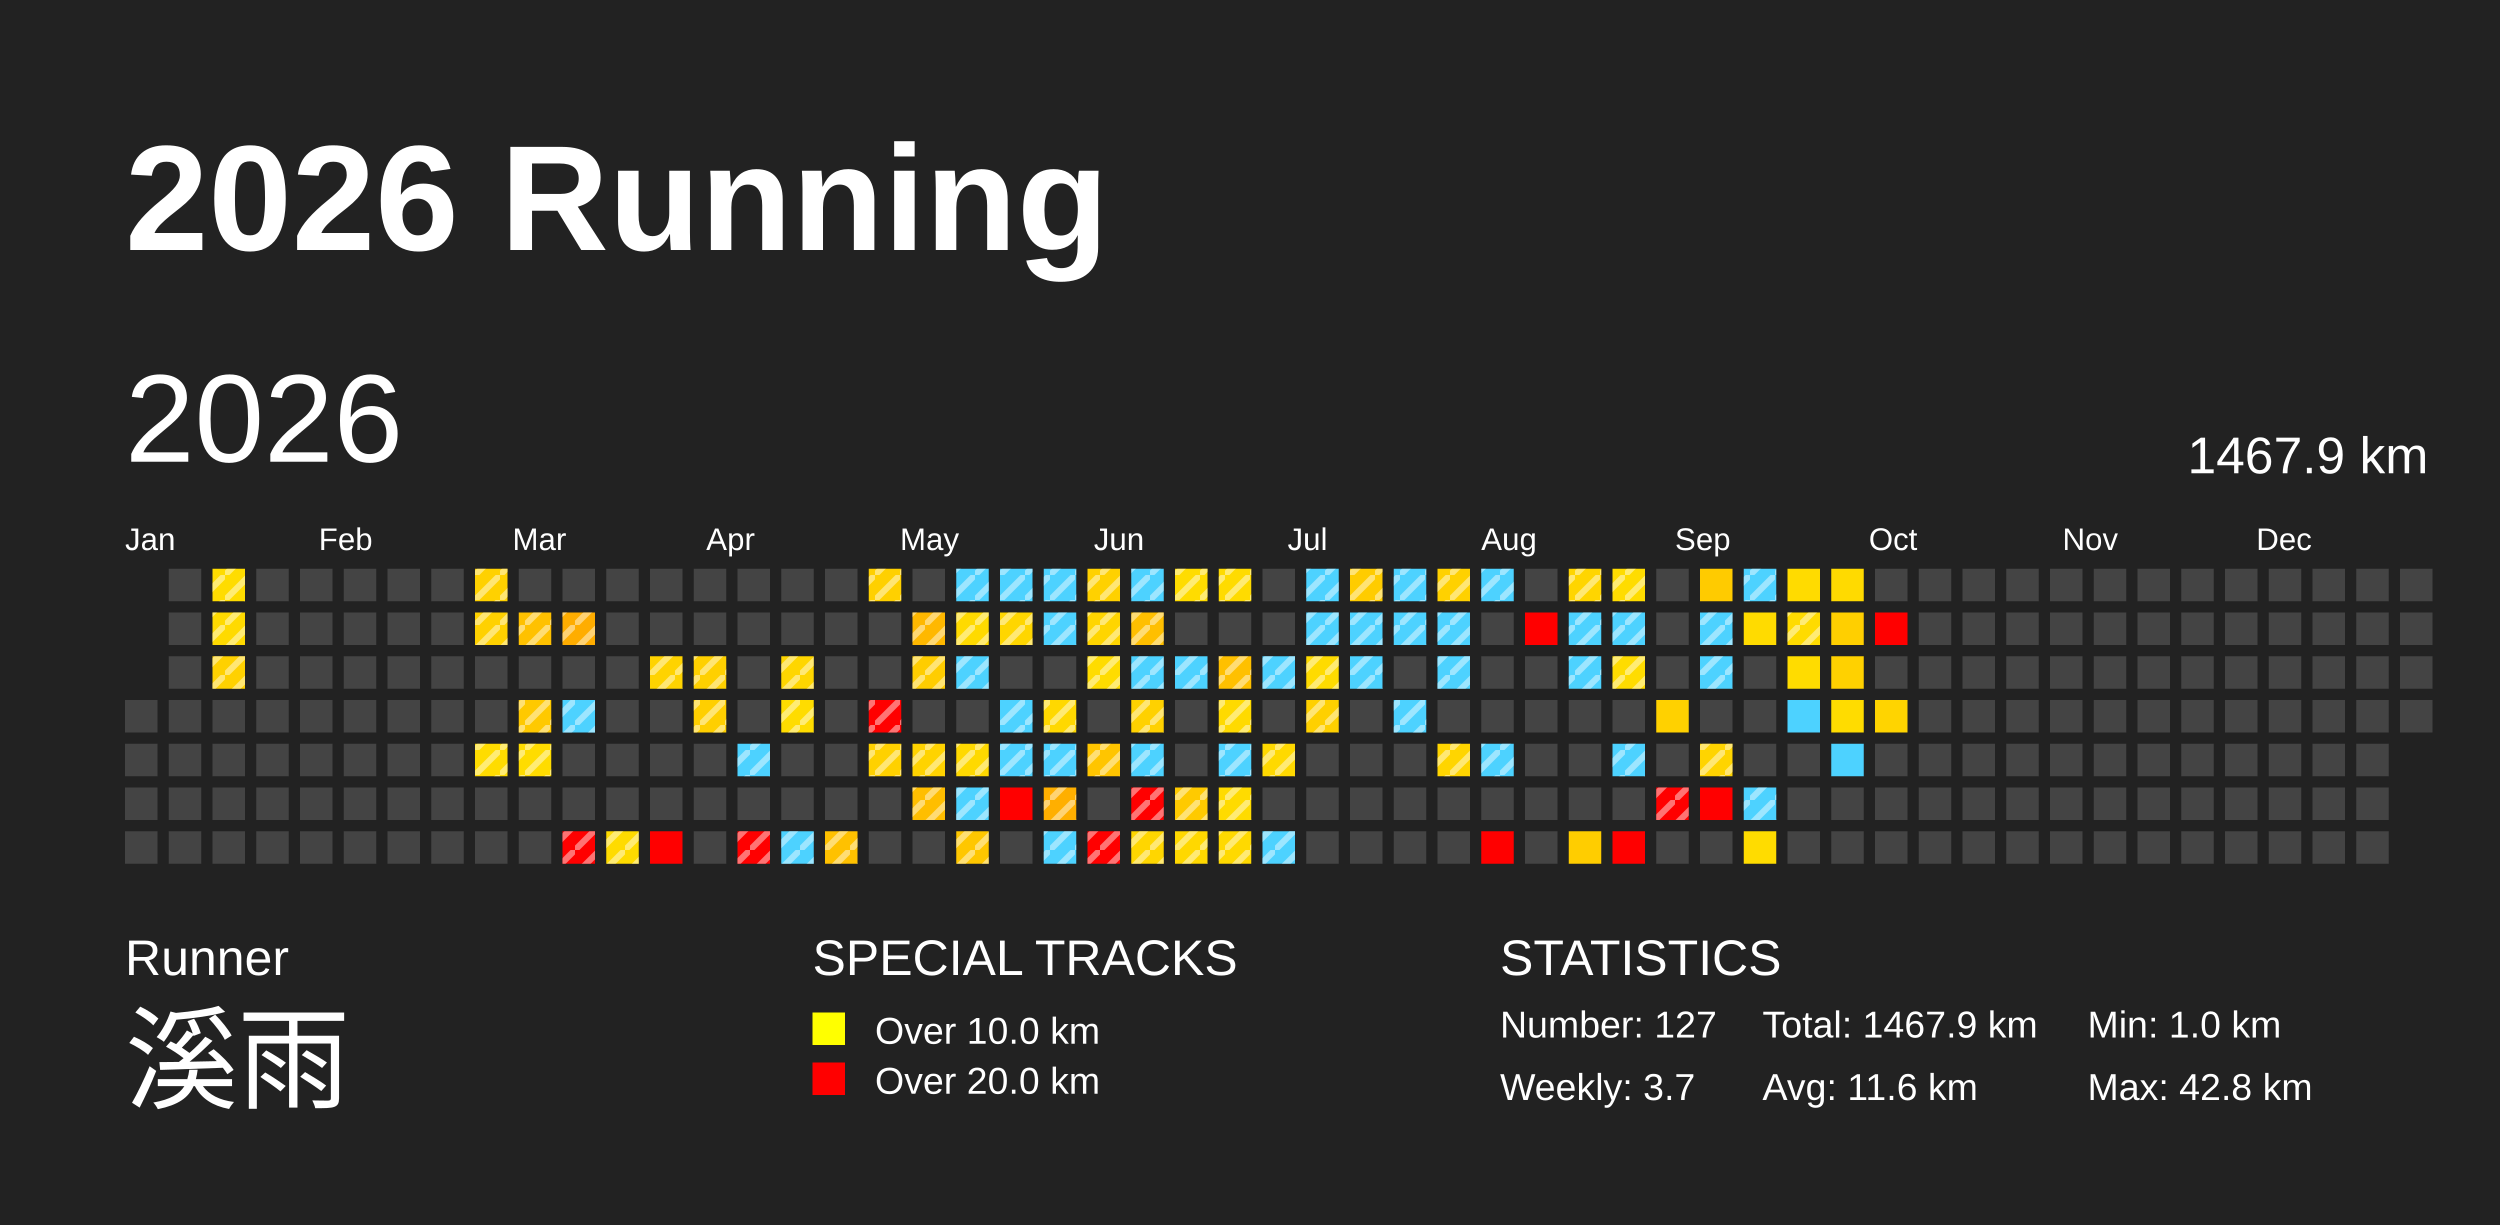
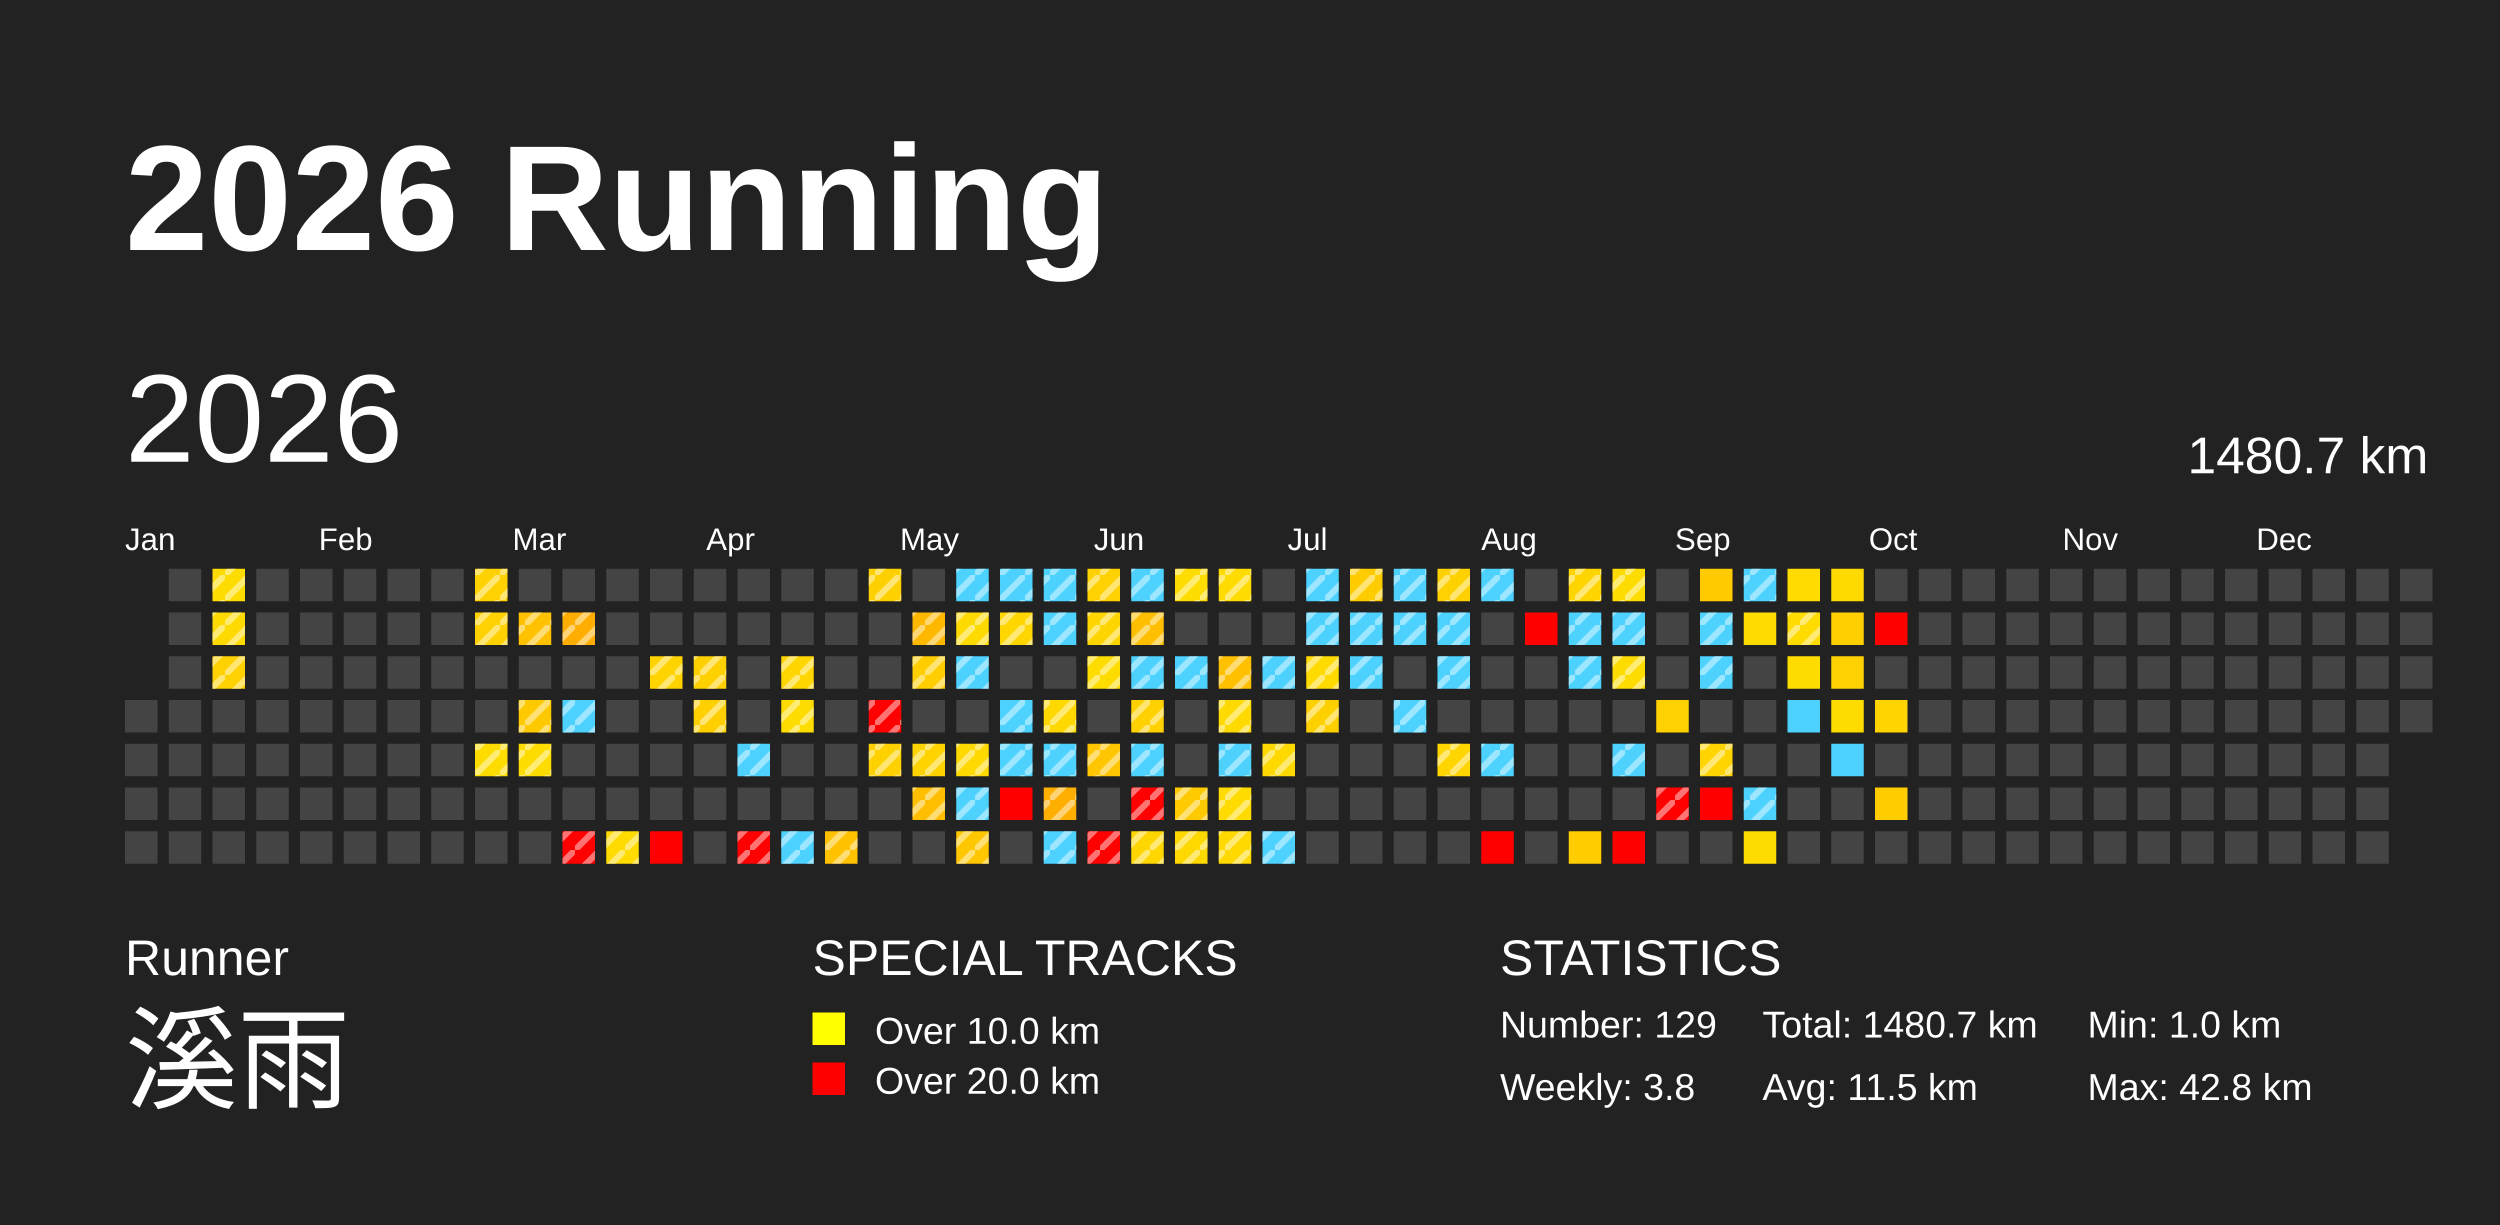
<svg xmlns="http://www.w3.org/2000/svg" baseProfile="full" height="98mm" version="1.1" viewBox="0,0,200,98" width="200mm">
  <defs>
    <pattern height="2" id="indoor-stripe" patternUnits="userSpaceOnUse" width="2">
      <line stroke="white" stroke-opacity="0.45" stroke-width="0.5" x1="0" x2="2" y1="2" y2="0" />
    </pattern>
  </defs>
  <rect fill="#222222" height="98" width="200" x="0" y="0" />
  <text fill="#FFFFFF" style="font-size:12px; font-family:Arial; font-weight:bold;" x="10" y="20">2026 Running</text>
  <text fill="#FFFFFF" style="font-size:4px; font-family:Arial" x="10" y="78">Runner</text>
  <text fill="#FFFFFF" style="font-size:9px; font-family:Arial" x="10" y="88">溪雨</text>
  <text fill="#FFFFFF" style="font-size:4px; font-family:Arial" x="65" y="78">SPECIAL TRACKS</text>
  <rect fill="yellow" height="2.6" width="2.6" x="65" y="81" />
  <text fill="#FFFFFF" style="font-size:3px; font-family:Arial" x="70" y="83.5">Over 10.0 km</text>
  <rect fill="red" height="2.6" width="2.6" x="65" y="85" />
  <text fill="#FFFFFF" style="font-size:3px; font-family:Arial" x="70" y="87.5">Over 20.0 km</text>
  <text fill="#FFFFFF" style="font-size:4px; font-family:Arial" x="120" y="78">STATISTICS</text>
-   <text fill="#FFFFFF" style="font-size:3px; font-family:Arial" x="120" y="83">Number: 127</text>
-   <text fill="#FFFFFF" style="font-size:3px; font-family:Arial" x="120" y="88">Weekly: 3.7</text>
-   <text fill="#FFFFFF" style="font-size:3px; font-family:Arial" x="141" y="83">Total: 1467.9 km</text>
-   <text fill="#FFFFFF" style="font-size:3px; font-family:Arial" x="141" y="88">Avg: 11.6 km</text>
+   <text fill="#FFFFFF" style="font-size:3px; font-family:Arial" x="120" y="83">Number: 129</text>
+   <text fill="#FFFFFF" style="font-size:3px; font-family:Arial" x="120" y="88">Weekly: 3.8</text>
+   <text fill="#FFFFFF" style="font-size:3px; font-family:Arial" x="141" y="83">Total: 1480.7 km</text>
+   <text fill="#FFFFFF" style="font-size:3px; font-family:Arial" x="141" y="88">Avg: 11.5 km</text>
  <text fill="#FFFFFF" style="font-size:3px; font-family:Arial" x="167" y="83">Min: 1.0 km</text>
  <text fill="#FFFFFF" style="font-size:3px; font-family:Arial" x="167" y="88">Max: 42.8 km</text>
  <text dominant-baseline="hanging" fill="#FFFFFF" style="font-size:10.0px; font-family:Arial;" x="10" y="30">2026</text>
-   <text dominant-baseline="hanging" fill="#FFFFFF" style="font-size:4.125px; font-family:Arial;" x="175" y="35">1467.9 km</text>
+   <text dominant-baseline="hanging" fill="#FFFFFF" style="font-size:4.125px; font-family:Arial;" x="175" y="35">1480.7 km</text>
  <text fill="#FFFFFF" style="font-size:2.5px; font-family:Arial" x="10.0" y="44">Jan</text>
  <text fill="#FFFFFF" style="font-size:2.5px; font-family:Arial" x="25.5" y="44">Feb</text>
  <text fill="#FFFFFF" style="font-size:2.5px; font-family:Arial" x="41.0" y="44">Mar</text>
  <text fill="#FFFFFF" style="font-size:2.5px; font-family:Arial" x="56.5" y="44">Apr</text>
  <text fill="#FFFFFF" style="font-size:2.5px; font-family:Arial" x="72.0" y="44">May</text>
  <text fill="#FFFFFF" style="font-size:2.5px; font-family:Arial" x="87.5" y="44">Jun</text>
  <text fill="#FFFFFF" style="font-size:2.5px; font-family:Arial" x="103.0" y="44">Jul</text>
  <text fill="#FFFFFF" style="font-size:2.5px; font-family:Arial" x="118.5" y="44">Aug</text>
  <text fill="#FFFFFF" style="font-size:2.5px; font-family:Arial" x="134.0" y="44">Sep</text>
  <text fill="#FFFFFF" style="font-size:2.5px; font-family:Arial" x="149.5" y="44">Oct</text>
  <text fill="#FFFFFF" style="font-size:2.5px; font-family:Arial" x="165.0" y="44">Nov</text>
  <text fill="#FFFFFF" style="font-size:2.5px; font-family:Arial" x="180.5" y="44">Dec</text>
  <rect fill="#444444" height="2.6" width="2.6" x="10.0" y="56.0" />
  <rect fill="#444444" height="2.6" width="2.6" x="10.0" y="59.5" />
  <rect fill="#444444" height="2.6" width="2.6" x="10.0" y="63.0" />
  <rect fill="#444444" height="2.6" width="2.6" x="10.0" y="66.5" />
  <rect fill="#444444" height="2.6" width="2.6" x="13.5" y="45.5" />
  <rect fill="#444444" height="2.6" width="2.6" x="13.5" y="49.0" />
  <rect fill="#444444" height="2.6" width="2.6" x="13.5" y="52.5" />
  <rect fill="#444444" height="2.6" width="2.6" x="13.5" y="56.0" />
  <rect fill="#444444" height="2.6" width="2.6" x="13.5" y="59.5" />
  <rect fill="#444444" height="2.6" width="2.6" x="13.5" y="63.0" />
  <rect fill="#444444" height="2.6" width="2.6" x="13.5" y="66.5" />
  <rect fill="#ffdc00" height="2.6" width="2.6" x="17.0" y="45.5" />
  <rect fill="url(#indoor-stripe)" height="2.6" style="pointer-events: none;" width="2.6" x="17.0" y="45.5" />
  <rect fill="#ffda00" height="2.6" width="2.6" x="17.0" y="49.0" />
  <rect fill="url(#indoor-stripe)" height="2.6" style="pointer-events: none;" width="2.6" x="17.0" y="49.0" />
  <rect fill="#ffd100" height="2.6" width="2.6" x="17.0" y="52.5" />
  <rect fill="url(#indoor-stripe)" height="2.6" style="pointer-events: none;" width="2.6" x="17.0" y="52.5" />
  <rect fill="#444444" height="2.6" width="2.6" x="17.0" y="56.0" />
  <rect fill="#444444" height="2.6" width="2.6" x="17.0" y="59.5" />
  <rect fill="#444444" height="2.6" width="2.6" x="17.0" y="63.0" />
  <rect fill="#444444" height="2.6" width="2.6" x="17.0" y="66.5" />
  <rect fill="#444444" height="2.6" width="2.6" x="20.5" y="45.5" />
  <rect fill="#444444" height="2.6" width="2.6" x="20.5" y="49.0" />
  <rect fill="#444444" height="2.6" width="2.6" x="20.5" y="52.5" />
  <rect fill="#444444" height="2.6" width="2.6" x="20.5" y="56.0" />
  <rect fill="#444444" height="2.6" width="2.6" x="20.5" y="59.5" />
  <rect fill="#444444" height="2.6" width="2.6" x="20.5" y="63.0" />
  <rect fill="#444444" height="2.6" width="2.6" x="20.5" y="66.5" />
  <rect fill="#444444" height="2.6" width="2.6" x="24.0" y="45.5" />
  <rect fill="#444444" height="2.6" width="2.6" x="24.0" y="49.0" />
  <rect fill="#444444" height="2.6" width="2.6" x="24.0" y="52.5" />
  <rect fill="#444444" height="2.6" width="2.6" x="24.0" y="56.0" />
  <rect fill="#444444" height="2.6" width="2.6" x="24.0" y="59.5" />
  <rect fill="#444444" height="2.6" width="2.6" x="24.0" y="63.0" />
  <rect fill="#444444" height="2.6" width="2.6" x="24.0" y="66.5" />
  <rect fill="#444444" height="2.6" width="2.6" x="27.5" y="45.5" />
  <rect fill="#444444" height="2.6" width="2.6" x="27.5" y="49.0" />
  <rect fill="#444444" height="2.6" width="2.6" x="27.5" y="52.5" />
  <rect fill="#444444" height="2.6" width="2.6" x="27.5" y="56.0" />
  <rect fill="#444444" height="2.6" width="2.6" x="27.5" y="59.5" />
  <rect fill="#444444" height="2.6" width="2.6" x="27.5" y="63.0" />
  <rect fill="#444444" height="2.6" width="2.6" x="27.5" y="66.5" />
  <rect fill="#444444" height="2.6" width="2.6" x="31.0" y="45.5" />
  <rect fill="#444444" height="2.6" width="2.6" x="31.0" y="49.0" />
  <rect fill="#444444" height="2.6" width="2.6" x="31.0" y="52.5" />
  <rect fill="#444444" height="2.6" width="2.6" x="31.0" y="56.0" />
  <rect fill="#444444" height="2.6" width="2.6" x="31.0" y="59.5" />
  <rect fill="#444444" height="2.6" width="2.6" x="31.0" y="63.0" />
  <rect fill="#444444" height="2.6" width="2.6" x="31.0" y="66.5" />
  <rect fill="#444444" height="2.6" width="2.6" x="34.5" y="45.5" />
  <rect fill="#444444" height="2.6" width="2.6" x="34.5" y="49.0" />
  <rect fill="#444444" height="2.6" width="2.6" x="34.5" y="52.5" />
  <rect fill="#444444" height="2.6" width="2.6" x="34.5" y="56.0" />
  <rect fill="#444444" height="2.6" width="2.6" x="34.5" y="59.5" />
  <rect fill="#444444" height="2.6" width="2.6" x="34.5" y="63.0" />
  <rect fill="#444444" height="2.6" width="2.6" x="34.5" y="66.5" />
  <rect fill="#ffd100" height="2.6" width="2.6" x="38.0" y="45.5" />
  <rect fill="url(#indoor-stripe)" height="2.6" style="pointer-events: none;" width="2.6" x="38.0" y="45.5" />
  <rect fill="#ffd100" height="2.6" width="2.6" x="38.0" y="49.0" />
  <rect fill="url(#indoor-stripe)" height="2.6" style="pointer-events: none;" width="2.6" x="38.0" y="49.0" />
  <rect fill="#444444" height="2.6" width="2.6" x="38.0" y="52.5" />
  <rect fill="#444444" height="2.6" width="2.6" x="38.0" y="56.0" />
  <rect fill="#ffdc00" height="2.6" width="2.6" x="38.0" y="59.5" />
  <rect fill="url(#indoor-stripe)" height="2.6" style="pointer-events: none;" width="2.6" x="38.0" y="59.5" />
  <rect fill="#444444" height="2.6" width="2.6" x="38.0" y="63.0" />
  <rect fill="#444444" height="2.6" width="2.6" x="38.0" y="66.5" />
  <rect fill="#444444" height="2.6" width="2.6" x="41.5" y="45.5" />
  <rect fill="#ffc100" height="2.6" width="2.6" x="41.5" y="49.0" />
  <rect fill="url(#indoor-stripe)" height="2.6" style="pointer-events: none;" width="2.6" x="41.5" y="49.0" />
  <rect fill="#444444" height="2.6" width="2.6" x="41.5" y="52.5" />
  <rect fill="#ffc900" height="2.6" width="2.6" x="41.5" y="56.0" />
  <rect fill="url(#indoor-stripe)" height="2.6" style="pointer-events: none;" width="2.6" x="41.5" y="56.0" />
  <rect fill="#ffdc00" height="2.6" width="2.6" x="41.5" y="59.5" />
  <rect fill="url(#indoor-stripe)" height="2.6" style="pointer-events: none;" width="2.6" x="41.5" y="59.5" />
  <rect fill="#444444" height="2.6" width="2.6" x="41.5" y="63.0" />
  <rect fill="#444444" height="2.6" width="2.6" x="41.5" y="66.5" />
  <rect fill="#444444" height="2.6" width="2.6" x="45.0" y="45.5" />
  <rect fill="#ffad00" height="2.6" width="2.6" x="45.0" y="49.0" />
  <rect fill="url(#indoor-stripe)" height="2.6" style="pointer-events: none;" width="2.6" x="45.0" y="49.0" />
  <rect fill="#444444" height="2.6" width="2.6" x="45.0" y="52.5" />
  <rect fill="#4dd2ff" height="2.6" width="2.6" x="45.0" y="56.0" />
  <rect fill="url(#indoor-stripe)" height="2.6" style="pointer-events: none;" width="2.6" x="45.0" y="56.0" />
  <rect fill="#444444" height="2.6" width="2.6" x="45.0" y="59.5" />
  <rect fill="#444444" height="2.6" width="2.6" x="45.0" y="63.0" />
  <rect fill="red" height="2.6" width="2.6" x="45.0" y="66.5" />
  <rect fill="url(#indoor-stripe)" height="2.6" style="pointer-events: none;" width="2.6" x="45.0" y="66.5" />
  <rect fill="#444444" height="2.6" width="2.6" x="48.5" y="45.5" />
  <rect fill="#444444" height="2.6" width="2.6" x="48.5" y="49.0" />
  <rect fill="#444444" height="2.6" width="2.6" x="48.5" y="52.5" />
  <rect fill="#444444" height="2.6" width="2.6" x="48.5" y="56.0" />
  <rect fill="#444444" height="2.6" width="2.6" x="48.5" y="59.5" />
  <rect fill="#444444" height="2.6" width="2.6" x="48.5" y="63.0" />
  <rect fill="#ffdb00" height="2.6" width="2.6" x="48.5" y="66.5" />
  <rect fill="url(#indoor-stripe)" height="2.6" style="pointer-events: none;" width="2.6" x="48.5" y="66.5" />
  <rect fill="#444444" height="2.6" width="2.6" x="52.0" y="45.5" />
  <rect fill="#444444" height="2.6" width="2.6" x="52.0" y="49.0" />
  <rect fill="#ffd300" height="2.6" width="2.6" x="52.0" y="52.5" />
  <rect fill="url(#indoor-stripe)" height="2.6" style="pointer-events: none;" width="2.6" x="52.0" y="52.5" />
  <rect fill="#444444" height="2.6" width="2.6" x="52.0" y="56.0" />
  <rect fill="#444444" height="2.6" width="2.6" x="52.0" y="59.5" />
  <rect fill="#444444" height="2.6" width="2.6" x="52.0" y="63.0" />
  <rect fill="red" height="2.6" width="2.6" x="52.0" y="66.5" />
  <rect fill="#444444" height="2.6" width="2.6" x="55.5" y="45.5" />
  <rect fill="#444444" height="2.6" width="2.6" x="55.5" y="49.0" />
  <rect fill="#ffd000" height="2.6" width="2.6" x="55.5" y="52.5" />
  <rect fill="url(#indoor-stripe)" height="2.6" style="pointer-events: none;" width="2.6" x="55.5" y="52.5" />
  <rect fill="#ffcf00" height="2.6" width="2.6" x="55.5" y="56.0" />
  <rect fill="url(#indoor-stripe)" height="2.6" style="pointer-events: none;" width="2.6" x="55.5" y="56.0" />
  <rect fill="#444444" height="2.6" width="2.6" x="55.5" y="59.5" />
  <rect fill="#444444" height="2.6" width="2.6" x="55.5" y="63.0" />
  <rect fill="#444444" height="2.6" width="2.6" x="55.5" y="66.5" />
  <rect fill="#444444" height="2.6" width="2.6" x="59.0" y="45.5" />
  <rect fill="#444444" height="2.6" width="2.6" x="59.0" y="49.0" />
  <rect fill="#444444" height="2.6" width="2.6" x="59.0" y="52.5" />
  <rect fill="#444444" height="2.6" width="2.6" x="59.0" y="56.0" />
  <rect fill="#4dd2ff" height="2.6" width="2.6" x="59.0" y="59.5" />
  <rect fill="url(#indoor-stripe)" height="2.6" style="pointer-events: none;" width="2.6" x="59.0" y="59.5" />
  <rect fill="#444444" height="2.6" width="2.6" x="59.0" y="63.0" />
  <rect fill="red" height="2.6" width="2.6" x="59.0" y="66.5" />
  <rect fill="url(#indoor-stripe)" height="2.6" style="pointer-events: none;" width="2.6" x="59.0" y="66.5" />
  <rect fill="#444444" height="2.6" width="2.6" x="62.5" y="45.5" />
  <rect fill="#444444" height="2.6" width="2.6" x="62.5" y="49.0" />
  <rect fill="#ffd600" height="2.6" width="2.6" x="62.5" y="52.5" />
  <rect fill="url(#indoor-stripe)" height="2.6" style="pointer-events: none;" width="2.6" x="62.5" y="52.5" />
  <rect fill="#ffdc00" height="2.6" width="2.6" x="62.5" y="56.0" />
  <rect fill="url(#indoor-stripe)" height="2.6" style="pointer-events: none;" width="2.6" x="62.5" y="56.0" />
  <rect fill="#444444" height="2.6" width="2.6" x="62.5" y="59.5" />
  <rect fill="#444444" height="2.6" width="2.6" x="62.5" y="63.0" />
  <rect fill="#4dd2ff" height="2.6" width="2.6" x="62.5" y="66.5" />
  <rect fill="url(#indoor-stripe)" height="2.6" style="pointer-events: none;" width="2.6" x="62.5" y="66.5" />
  <rect fill="#444444" height="2.6" width="2.6" x="66.0" y="45.5" />
  <rect fill="#444444" height="2.6" width="2.6" x="66.0" y="49.0" />
  <rect fill="#444444" height="2.6" width="2.6" x="66.0" y="52.5" />
  <rect fill="#444444" height="2.6" width="2.6" x="66.0" y="56.0" />
  <rect fill="#444444" height="2.6" width="2.6" x="66.0" y="59.5" />
  <rect fill="#444444" height="2.6" width="2.6" x="66.0" y="63.0" />
  <rect fill="#ffc100" height="2.6" width="2.6" x="66.0" y="66.5" />
  <rect fill="url(#indoor-stripe)" height="2.6" style="pointer-events: none;" width="2.6" x="66.0" y="66.5" />
  <rect fill="#ffd000" height="2.6" width="2.6" x="69.5" y="45.5" />
  <rect fill="url(#indoor-stripe)" height="2.6" style="pointer-events: none;" width="2.6" x="69.5" y="45.5" />
  <rect fill="#444444" height="2.6" width="2.6" x="69.5" y="49.0" />
  <rect fill="#444444" height="2.6" width="2.6" x="69.5" y="52.5" />
  <rect fill="red" height="2.6" width="2.6" x="69.5" y="56.0" />
  <rect fill="url(#indoor-stripe)" height="2.6" style="pointer-events: none;" width="2.6" x="69.5" y="56.0" />
  <rect fill="#ffd100" height="2.6" width="2.6" x="69.5" y="59.5" />
  <rect fill="url(#indoor-stripe)" height="2.6" style="pointer-events: none;" width="2.6" x="69.5" y="59.5" />
  <rect fill="#444444" height="2.6" width="2.6" x="69.5" y="63.0" />
  <rect fill="#444444" height="2.6" width="2.6" x="69.5" y="66.5" />
  <rect fill="#444444" height="2.6" width="2.6" x="73.0" y="45.5" />
  <rect fill="#ffb800" height="2.6" width="2.6" x="73.0" y="49.0" />
  <rect fill="url(#indoor-stripe)" height="2.6" style="pointer-events: none;" width="2.6" x="73.0" y="49.0" />
  <rect fill="#ffcd00" height="2.6" width="2.6" x="73.0" y="52.5" />
  <rect fill="url(#indoor-stripe)" height="2.6" style="pointer-events: none;" width="2.6" x="73.0" y="52.5" />
  <rect fill="#444444" height="2.6" width="2.6" x="73.0" y="56.0" />
  <rect fill="#ffd300" height="2.6" width="2.6" x="73.0" y="59.5" />
  <rect fill="url(#indoor-stripe)" height="2.6" style="pointer-events: none;" width="2.6" x="73.0" y="59.5" />
  <rect fill="#ffbe00" height="2.6" width="2.6" x="73.0" y="63.0" />
  <rect fill="url(#indoor-stripe)" height="2.6" style="pointer-events: none;" width="2.6" x="73.0" y="63.0" />
  <rect fill="#444444" height="2.6" width="2.6" x="73.0" y="66.5" />
  <rect fill="#4dd2ff" height="2.6" width="2.6" x="76.5" y="45.5" />
  <rect fill="url(#indoor-stripe)" height="2.6" style="pointer-events: none;" width="2.6" x="76.5" y="45.5" />
  <rect fill="#ffda00" height="2.6" width="2.6" x="76.5" y="49.0" />
  <rect fill="url(#indoor-stripe)" height="2.6" style="pointer-events: none;" width="2.6" x="76.5" y="49.0" />
  <rect fill="#4dd2ff" height="2.6" width="2.6" x="76.5" y="52.5" />
  <rect fill="url(#indoor-stripe)" height="2.6" style="pointer-events: none;" width="2.6" x="76.5" y="52.5" />
  <rect fill="#444444" height="2.6" width="2.6" x="76.5" y="56.0" />
  <rect fill="#ffd900" height="2.6" width="2.6" x="76.5" y="59.5" />
  <rect fill="url(#indoor-stripe)" height="2.6" style="pointer-events: none;" width="2.6" x="76.5" y="59.5" />
  <rect fill="#4dd2ff" height="2.6" width="2.6" x="76.5" y="63.0" />
  <rect fill="url(#indoor-stripe)" height="2.6" style="pointer-events: none;" width="2.6" x="76.5" y="63.0" />
  <rect fill="#ffc700" height="2.6" width="2.6" x="76.5" y="66.5" />
  <rect fill="url(#indoor-stripe)" height="2.6" style="pointer-events: none;" width="2.6" x="76.5" y="66.5" />
  <rect fill="#4dd2ff" height="2.6" width="2.6" x="80.0" y="45.5" />
  <rect fill="url(#indoor-stripe)" height="2.6" style="pointer-events: none;" width="2.6" x="80.0" y="45.5" />
  <rect fill="#ffd600" height="2.6" width="2.6" x="80.0" y="49.0" />
  <rect fill="url(#indoor-stripe)" height="2.6" style="pointer-events: none;" width="2.6" x="80.0" y="49.0" />
  <rect fill="#444444" height="2.6" width="2.6" x="80.0" y="52.5" />
  <rect fill="#4dd2ff" height="2.6" width="2.6" x="80.0" y="56.0" />
  <rect fill="url(#indoor-stripe)" height="2.6" style="pointer-events: none;" width="2.6" x="80.0" y="56.0" />
  <rect fill="#4dd2ff" height="2.6" width="2.6" x="80.0" y="59.5" />
  <rect fill="url(#indoor-stripe)" height="2.6" style="pointer-events: none;" width="2.6" x="80.0" y="59.5" />
  <rect fill="red" height="2.6" width="2.6" x="80.0" y="63.0" />
  <rect fill="#444444" height="2.6" width="2.6" x="80.0" y="66.5" />
  <rect fill="#4dd2ff" height="2.6" width="2.6" x="83.5" y="45.5" />
  <rect fill="url(#indoor-stripe)" height="2.6" style="pointer-events: none;" width="2.6" x="83.5" y="45.5" />
  <rect fill="#4dd2ff" height="2.6" width="2.6" x="83.5" y="49.0" />
  <rect fill="url(#indoor-stripe)" height="2.6" style="pointer-events: none;" width="2.6" x="83.5" y="49.0" />
  <rect fill="#444444" height="2.6" width="2.6" x="83.5" y="52.5" />
  <rect fill="#ffd800" height="2.6" width="2.6" x="83.5" y="56.0" />
  <rect fill="url(#indoor-stripe)" height="2.6" style="pointer-events: none;" width="2.6" x="83.5" y="56.0" />
  <rect fill="#4dd2ff" height="2.6" width="2.6" x="83.5" y="59.5" />
  <rect fill="url(#indoor-stripe)" height="2.6" style="pointer-events: none;" width="2.6" x="83.5" y="59.5" />
  <rect fill="#ffaf00" height="2.6" width="2.6" x="83.5" y="63.0" />
  <rect fill="url(#indoor-stripe)" height="2.6" style="pointer-events: none;" width="2.6" x="83.5" y="63.0" />
  <rect fill="#4dd2ff" height="2.6" width="2.6" x="83.5" y="66.5" />
  <rect fill="url(#indoor-stripe)" height="2.6" style="pointer-events: none;" width="2.6" x="83.5" y="66.5" />
  <rect fill="#ffd100" height="2.6" width="2.6" x="87.0" y="45.5" />
  <rect fill="url(#indoor-stripe)" height="2.6" style="pointer-events: none;" width="2.6" x="87.0" y="45.5" />
  <rect fill="#ffd500" height="2.6" width="2.6" x="87.0" y="49.0" />
  <rect fill="url(#indoor-stripe)" height="2.6" style="pointer-events: none;" width="2.6" x="87.0" y="49.0" />
  <rect fill="#ffdc00" height="2.6" width="2.6" x="87.0" y="52.5" />
  <rect fill="url(#indoor-stripe)" height="2.6" style="pointer-events: none;" width="2.6" x="87.0" y="52.5" />
  <rect fill="#444444" height="2.6" width="2.6" x="87.0" y="56.0" />
  <rect fill="#ffc500" height="2.6" width="2.6" x="87.0" y="59.5" />
  <rect fill="url(#indoor-stripe)" height="2.6" style="pointer-events: none;" width="2.6" x="87.0" y="59.5" />
  <rect fill="#444444" height="2.6" width="2.6" x="87.0" y="63.0" />
  <rect fill="red" height="2.6" width="2.6" x="87.0" y="66.5" />
  <rect fill="url(#indoor-stripe)" height="2.6" style="pointer-events: none;" width="2.6" x="87.0" y="66.5" />
  <rect fill="#4dd2ff" height="2.6" width="2.6" x="90.5" y="45.5" />
  <rect fill="url(#indoor-stripe)" height="2.6" style="pointer-events: none;" width="2.6" x="90.5" y="45.5" />
  <rect fill="#ffbf00" height="2.6" width="2.6" x="90.5" y="49.0" />
  <rect fill="url(#indoor-stripe)" height="2.6" style="pointer-events: none;" width="2.6" x="90.5" y="49.0" />
  <rect fill="#4dd2ff" height="2.6" width="2.6" x="90.5" y="52.5" />
  <rect fill="url(#indoor-stripe)" height="2.6" style="pointer-events: none;" width="2.6" x="90.5" y="52.5" />
  <rect fill="#ffd100" height="2.6" width="2.6" x="90.5" y="56.0" />
  <rect fill="url(#indoor-stripe)" height="2.6" style="pointer-events: none;" width="2.6" x="90.5" y="56.0" />
  <rect fill="#4dd2ff" height="2.6" width="2.6" x="90.5" y="59.5" />
  <rect fill="url(#indoor-stripe)" height="2.6" style="pointer-events: none;" width="2.6" x="90.5" y="59.5" />
  <rect fill="red" height="2.6" width="2.6" x="90.5" y="63.0" />
  <rect fill="url(#indoor-stripe)" height="2.6" style="pointer-events: none;" width="2.6" x="90.5" y="63.0" />
  <rect fill="#ffd600" height="2.6" width="2.6" x="90.5" y="66.5" />
  <rect fill="url(#indoor-stripe)" height="2.6" style="pointer-events: none;" width="2.6" x="90.5" y="66.5" />
  <rect fill="#ffdc00" height="2.6" width="2.6" x="94.0" y="45.5" />
  <rect fill="url(#indoor-stripe)" height="2.6" style="pointer-events: none;" width="2.6" x="94.0" y="45.5" />
  <rect fill="#444444" height="2.6" width="2.6" x="94.0" y="49.0" />
  <rect fill="#4dd2ff" height="2.6" width="2.6" x="94.0" y="52.5" />
  <rect fill="url(#indoor-stripe)" height="2.6" style="pointer-events: none;" width="2.6" x="94.0" y="52.5" />
  <rect fill="#444444" height="2.6" width="2.6" x="94.0" y="56.0" />
  <rect fill="#444444" height="2.6" width="2.6" x="94.0" y="59.5" />
  <rect fill="#ffca00" height="2.6" width="2.6" x="94.0" y="63.0" />
  <rect fill="url(#indoor-stripe)" height="2.6" style="pointer-events: none;" width="2.6" x="94.0" y="63.0" />
  <rect fill="#ffd800" height="2.6" width="2.6" x="94.0" y="66.5" />
  <rect fill="url(#indoor-stripe)" height="2.6" style="pointer-events: none;" width="2.6" x="94.0" y="66.5" />
  <rect fill="#ffdb00" height="2.6" width="2.6" x="97.5" y="45.5" />
  <rect fill="url(#indoor-stripe)" height="2.6" style="pointer-events: none;" width="2.6" x="97.5" y="45.5" />
  <rect fill="#444444" height="2.6" width="2.6" x="97.5" y="49.0" />
  <rect fill="#ffc000" height="2.6" width="2.6" x="97.5" y="52.5" />
  <rect fill="url(#indoor-stripe)" height="2.6" style="pointer-events: none;" width="2.6" x="97.5" y="52.5" />
  <rect fill="#ffda00" height="2.6" width="2.6" x="97.5" y="56.0" />
  <rect fill="url(#indoor-stripe)" height="2.6" style="pointer-events: none;" width="2.6" x="97.5" y="56.0" />
  <rect fill="#4dd2ff" height="2.6" width="2.6" x="97.5" y="59.5" />
  <rect fill="url(#indoor-stripe)" height="2.6" style="pointer-events: none;" width="2.6" x="97.5" y="59.5" />
  <rect fill="#ffdb00" height="2.6" width="2.6" x="97.5" y="63.0" />
  <rect fill="url(#indoor-stripe)" height="2.6" style="pointer-events: none;" width="2.6" x="97.5" y="63.0" />
  <rect fill="#ffd900" height="2.6" width="2.6" x="97.5" y="66.5" />
  <rect fill="url(#indoor-stripe)" height="2.6" style="pointer-events: none;" width="2.6" x="97.5" y="66.5" />
  <rect fill="#444444" height="2.6" width="2.6" x="101.0" y="45.5" />
  <rect fill="#444444" height="2.6" width="2.6" x="101.0" y="49.0" />
  <rect fill="#4dd2ff" height="2.6" width="2.6" x="101.0" y="52.5" />
  <rect fill="url(#indoor-stripe)" height="2.6" style="pointer-events: none;" width="2.6" x="101.0" y="52.5" />
  <rect fill="#444444" height="2.6" width="2.6" x="101.0" y="56.0" />
  <rect fill="#ffd900" height="2.6" width="2.6" x="101.0" y="59.5" />
  <rect fill="url(#indoor-stripe)" height="2.6" style="pointer-events: none;" width="2.6" x="101.0" y="59.5" />
  <rect fill="#444444" height="2.6" width="2.6" x="101.0" y="63.0" />
  <rect fill="#4dd2ff" height="2.6" width="2.6" x="101.0" y="66.5" />
  <rect fill="url(#indoor-stripe)" height="2.6" style="pointer-events: none;" width="2.6" x="101.0" y="66.5" />
  <rect fill="#4dd2ff" height="2.6" width="2.6" x="104.5" y="45.5" />
  <rect fill="url(#indoor-stripe)" height="2.6" style="pointer-events: none;" width="2.6" x="104.5" y="45.5" />
  <rect fill="#4dd2ff" height="2.6" width="2.6" x="104.5" y="49.0" />
  <rect fill="url(#indoor-stripe)" height="2.6" style="pointer-events: none;" width="2.6" x="104.5" y="49.0" />
  <rect fill="#ffdb00" height="2.6" width="2.6" x="104.5" y="52.5" />
  <rect fill="url(#indoor-stripe)" height="2.6" style="pointer-events: none;" width="2.6" x="104.5" y="52.5" />
  <rect fill="#ffd000" height="2.6" width="2.6" x="104.5" y="56.0" />
  <rect fill="url(#indoor-stripe)" height="2.6" style="pointer-events: none;" width="2.6" x="104.5" y="56.0" />
  <rect fill="#444444" height="2.6" width="2.6" x="104.5" y="59.5" />
  <rect fill="#444444" height="2.6" width="2.6" x="104.5" y="63.0" />
  <rect fill="#444444" height="2.6" width="2.6" x="104.5" y="66.5" />
  <rect fill="#ffcc00" height="2.6" width="2.6" x="108.0" y="45.5" />
  <rect fill="url(#indoor-stripe)" height="2.6" style="pointer-events: none;" width="2.6" x="108.0" y="45.5" />
  <rect fill="#4dd2ff" height="2.6" width="2.6" x="108.0" y="49.0" />
  <rect fill="url(#indoor-stripe)" height="2.6" style="pointer-events: none;" width="2.6" x="108.0" y="49.0" />
  <rect fill="#4dd2ff" height="2.6" width="2.6" x="108.0" y="52.5" />
  <rect fill="url(#indoor-stripe)" height="2.6" style="pointer-events: none;" width="2.6" x="108.0" y="52.5" />
  <rect fill="#444444" height="2.6" width="2.6" x="108.0" y="56.0" />
  <rect fill="#444444" height="2.6" width="2.6" x="108.0" y="59.5" />
  <rect fill="#444444" height="2.6" width="2.6" x="108.0" y="63.0" />
  <rect fill="#444444" height="2.6" width="2.6" x="108.0" y="66.5" />
  <rect fill="#4dd2ff" height="2.6" width="2.6" x="111.5" y="45.5" />
  <rect fill="url(#indoor-stripe)" height="2.6" style="pointer-events: none;" width="2.6" x="111.5" y="45.5" />
  <rect fill="#4dd2ff" height="2.6" width="2.6" x="111.5" y="49.0" />
  <rect fill="url(#indoor-stripe)" height="2.6" style="pointer-events: none;" width="2.6" x="111.5" y="49.0" />
  <rect fill="#444444" height="2.6" width="2.6" x="111.5" y="52.5" />
  <rect fill="#4dd2ff" height="2.6" width="2.6" x="111.5" y="56.0" />
  <rect fill="url(#indoor-stripe)" height="2.6" style="pointer-events: none;" width="2.6" x="111.5" y="56.0" />
  <rect fill="#444444" height="2.6" width="2.6" x="111.5" y="59.5" />
  <rect fill="#444444" height="2.6" width="2.6" x="111.5" y="63.0" />
  <rect fill="#444444" height="2.6" width="2.6" x="111.5" y="66.5" />
  <rect fill="#ffd100" height="2.6" width="2.6" x="115.0" y="45.5" />
  <rect fill="url(#indoor-stripe)" height="2.6" style="pointer-events: none;" width="2.6" x="115.0" y="45.5" />
  <rect fill="#4dd2ff" height="2.6" width="2.6" x="115.0" y="49.0" />
  <rect fill="url(#indoor-stripe)" height="2.6" style="pointer-events: none;" width="2.6" x="115.0" y="49.0" />
  <rect fill="#4dd2ff" height="2.6" width="2.6" x="115.0" y="52.5" />
  <rect fill="url(#indoor-stripe)" height="2.6" style="pointer-events: none;" width="2.6" x="115.0" y="52.5" />
  <rect fill="#444444" height="2.6" width="2.6" x="115.0" y="56.0" />
  <rect fill="#ffd500" height="2.6" width="2.6" x="115.0" y="59.5" />
  <rect fill="url(#indoor-stripe)" height="2.6" style="pointer-events: none;" width="2.6" x="115.0" y="59.5" />
  <rect fill="#444444" height="2.6" width="2.6" x="115.0" y="63.0" />
  <rect fill="#444444" height="2.6" width="2.6" x="115.0" y="66.5" />
  <rect fill="#4dd2ff" height="2.6" width="2.6" x="118.5" y="45.5" />
  <rect fill="url(#indoor-stripe)" height="2.6" style="pointer-events: none;" width="2.6" x="118.5" y="45.5" />
  <rect fill="#444444" height="2.6" width="2.6" x="118.5" y="49.0" />
  <rect fill="#444444" height="2.6" width="2.6" x="118.5" y="52.5" />
  <rect fill="#444444" height="2.6" width="2.6" x="118.5" y="56.0" />
  <rect fill="#4dd2ff" height="2.6" width="2.6" x="118.5" y="59.5" />
  <rect fill="url(#indoor-stripe)" height="2.6" style="pointer-events: none;" width="2.6" x="118.5" y="59.5" />
  <rect fill="#444444" height="2.6" width="2.6" x="118.5" y="63.0" />
  <rect fill="red" height="2.6" width="2.6" x="118.5" y="66.5" />
  <rect fill="#444444" height="2.6" width="2.6" x="122.0" y="45.5" />
  <rect fill="red" height="2.6" width="2.6" x="122.0" y="49.0" />
  <rect fill="#444444" height="2.6" width="2.6" x="122.0" y="52.5" />
  <rect fill="#444444" height="2.6" width="2.6" x="122.0" y="56.0" />
  <rect fill="#444444" height="2.6" width="2.6" x="122.0" y="59.5" />
  <rect fill="#444444" height="2.6" width="2.6" x="122.0" y="63.0" />
  <rect fill="#444444" height="2.6" width="2.6" x="122.0" y="66.5" />
  <rect fill="#ffd500" height="2.6" width="2.6" x="125.5" y="45.5" />
  <rect fill="url(#indoor-stripe)" height="2.6" style="pointer-events: none;" width="2.6" x="125.5" y="45.5" />
  <rect fill="#4dd2ff" height="2.6" width="2.6" x="125.5" y="49.0" />
  <rect fill="url(#indoor-stripe)" height="2.6" style="pointer-events: none;" width="2.6" x="125.5" y="49.0" />
  <rect fill="#4dd2ff" height="2.6" width="2.6" x="125.5" y="52.5" />
  <rect fill="url(#indoor-stripe)" height="2.6" style="pointer-events: none;" width="2.6" x="125.5" y="52.5" />
  <rect fill="#444444" height="2.6" width="2.6" x="125.5" y="56.0" />
  <rect fill="#444444" height="2.6" width="2.6" x="125.5" y="59.5" />
  <rect fill="#444444" height="2.6" width="2.6" x="125.5" y="63.0" />
  <rect fill="#ffcd00" height="2.6" width="2.6" x="125.5" y="66.5" />
  <rect fill="#ffdc00" height="2.6" width="2.6" x="129.0" y="45.5" />
  <rect fill="url(#indoor-stripe)" height="2.6" style="pointer-events: none;" width="2.6" x="129.0" y="45.5" />
  <rect fill="#4dd2ff" height="2.6" width="2.6" x="129.0" y="49.0" />
  <rect fill="url(#indoor-stripe)" height="2.6" style="pointer-events: none;" width="2.6" x="129.0" y="49.0" />
  <rect fill="#ffdc00" height="2.6" width="2.6" x="129.0" y="52.5" />
  <rect fill="url(#indoor-stripe)" height="2.6" style="pointer-events: none;" width="2.6" x="129.0" y="52.5" />
  <rect fill="#444444" height="2.6" width="2.6" x="129.0" y="56.0" />
  <rect fill="#4dd2ff" height="2.6" width="2.6" x="129.0" y="59.5" />
  <rect fill="url(#indoor-stripe)" height="2.6" style="pointer-events: none;" width="2.6" x="129.0" y="59.5" />
  <rect fill="#444444" height="2.6" width="2.6" x="129.0" y="63.0" />
  <rect fill="red" height="2.6" width="2.6" x="129.0" y="66.5" />
  <rect fill="#444444" height="2.6" width="2.6" x="132.5" y="45.5" />
  <rect fill="#444444" height="2.6" width="2.6" x="132.5" y="49.0" />
  <rect fill="#444444" height="2.6" width="2.6" x="132.5" y="52.5" />
  <rect fill="#ffd100" height="2.6" width="2.6" x="132.5" y="56.0" />
  <rect fill="#444444" height="2.6" width="2.6" x="132.5" y="59.5" />
  <rect fill="red" height="2.6" width="2.6" x="132.5" y="63.0" />
  <rect fill="url(#indoor-stripe)" height="2.6" style="pointer-events: none;" width="2.6" x="132.5" y="63.0" />
  <rect fill="#444444" height="2.6" width="2.6" x="132.5" y="66.5" />
  <rect fill="#ffcb00" height="2.6" width="2.6" x="136.0" y="45.5" />
  <rect fill="#4dd2ff" height="2.6" width="2.6" x="136.0" y="49.0" />
  <rect fill="url(#indoor-stripe)" height="2.6" style="pointer-events: none;" width="2.6" x="136.0" y="49.0" />
  <rect fill="#4dd2ff" height="2.6" width="2.6" x="136.0" y="52.5" />
  <rect fill="url(#indoor-stripe)" height="2.6" style="pointer-events: none;" width="2.6" x="136.0" y="52.5" />
  <rect fill="#444444" height="2.6" width="2.6" x="136.0" y="56.0" />
  <rect fill="#ffd400" height="2.6" width="2.6" x="136.0" y="59.5" />
  <rect fill="url(#indoor-stripe)" height="2.6" style="pointer-events: none;" width="2.6" x="136.0" y="59.5" />
  <rect fill="red" height="2.6" width="2.6" x="136.0" y="63.0" />
  <rect fill="#444444" height="2.6" width="2.6" x="136.0" y="66.5" />
  <rect fill="#4dd2ff" height="2.6" width="2.6" x="139.5" y="45.5" />
  <rect fill="url(#indoor-stripe)" height="2.6" style="pointer-events: none;" width="2.6" x="139.5" y="45.5" />
  <rect fill="#ffdb00" height="2.6" width="2.6" x="139.5" y="49.0" />
  <rect fill="#444444" height="2.6" width="2.6" x="139.5" y="52.5" />
  <rect fill="#444444" height="2.6" width="2.6" x="139.5" y="56.0" />
  <rect fill="#444444" height="2.6" width="2.6" x="139.5" y="59.5" />
  <rect fill="#4dd2ff" height="2.6" width="2.6" x="139.5" y="63.0" />
  <rect fill="url(#indoor-stripe)" height="2.6" style="pointer-events: none;" width="2.6" x="139.5" y="63.0" />
  <rect fill="#ffdc00" height="2.6" width="2.6" x="139.5" y="66.5" />
  <rect fill="#ffdb00" height="2.6" width="2.6" x="143.0" y="45.5" />
  <rect fill="#ffdb00" height="2.6" width="2.6" x="143.0" y="49.0" />
  <rect fill="url(#indoor-stripe)" height="2.6" style="pointer-events: none;" width="2.6" x="143.0" y="49.0" />
  <rect fill="#ffdc00" height="2.6" width="2.6" x="143.0" y="52.5" />
  <rect fill="#4dd2ff" height="2.6" width="2.6" x="143.0" y="56.0" />
  <rect fill="#444444" height="2.6" width="2.6" x="143.0" y="59.5" />
  <rect fill="#444444" height="2.6" width="2.6" x="143.0" y="63.0" />
  <rect fill="#444444" height="2.6" width="2.6" x="143.0" y="66.5" />
  <rect fill="#ffda00" height="2.6" width="2.6" x="146.5" y="45.5" />
  <rect fill="#ffcf00" height="2.6" width="2.6" x="146.5" y="49.0" />
  <rect fill="#ffd100" height="2.6" width="2.6" x="146.5" y="52.5" />
  <rect fill="#ffdc00" height="2.6" width="2.6" x="146.5" y="56.0" />
  <rect fill="#4dd2ff" height="2.6" width="2.6" x="146.5" y="59.5" />
  <rect fill="#444444" height="2.6" width="2.6" x="146.5" y="63.0" />
  <rect fill="#444444" height="2.6" width="2.6" x="146.5" y="66.5" />
  <rect fill="#444444" height="2.6" width="2.6" x="150.0" y="45.5" />
  <rect fill="red" height="2.6" width="2.6" x="150.0" y="49.0" />
  <rect fill="#444444" height="2.6" width="2.6" x="150.0" y="52.5" />
  <rect fill="#ffd400" height="2.6" width="2.6" x="150.0" y="56.0" />
  <rect fill="#444444" height="2.6" width="2.6" x="150.0" y="59.5" />
-   <rect fill="#444444" height="2.6" width="2.6" x="150.0" y="63.0" />
+   <rect fill="#ffcd00" height="2.6" width="2.6" x="150.0" y="63.0" />
  <rect fill="#444444" height="2.6" width="2.6" x="150.0" y="66.5" />
  <rect fill="#444444" height="2.6" width="2.6" x="153.5" y="45.5" />
  <rect fill="#444444" height="2.6" width="2.6" x="153.5" y="49.0" />
  <rect fill="#444444" height="2.6" width="2.6" x="153.5" y="52.5" />
  <rect fill="#444444" height="2.6" width="2.6" x="153.5" y="56.0" />
  <rect fill="#444444" height="2.6" width="2.6" x="153.5" y="59.5" />
  <rect fill="#444444" height="2.6" width="2.6" x="153.5" y="63.0" />
  <rect fill="#444444" height="2.6" width="2.6" x="153.5" y="66.5" />
  <rect fill="#444444" height="2.6" width="2.6" x="157.0" y="45.5" />
  <rect fill="#444444" height="2.6" width="2.6" x="157.0" y="49.0" />
  <rect fill="#444444" height="2.6" width="2.6" x="157.0" y="52.5" />
  <rect fill="#444444" height="2.6" width="2.6" x="157.0" y="56.0" />
  <rect fill="#444444" height="2.6" width="2.6" x="157.0" y="59.5" />
  <rect fill="#444444" height="2.6" width="2.6" x="157.0" y="63.0" />
  <rect fill="#444444" height="2.6" width="2.6" x="157.0" y="66.5" />
  <rect fill="#444444" height="2.6" width="2.6" x="160.5" y="45.5" />
  <rect fill="#444444" height="2.6" width="2.6" x="160.5" y="49.0" />
  <rect fill="#444444" height="2.6" width="2.6" x="160.5" y="52.5" />
  <rect fill="#444444" height="2.6" width="2.6" x="160.5" y="56.0" />
  <rect fill="#444444" height="2.6" width="2.6" x="160.5" y="59.5" />
  <rect fill="#444444" height="2.6" width="2.6" x="160.5" y="63.0" />
  <rect fill="#444444" height="2.6" width="2.6" x="160.5" y="66.5" />
  <rect fill="#444444" height="2.6" width="2.6" x="164.0" y="45.5" />
  <rect fill="#444444" height="2.6" width="2.6" x="164.0" y="49.0" />
  <rect fill="#444444" height="2.6" width="2.6" x="164.0" y="52.5" />
  <rect fill="#444444" height="2.6" width="2.6" x="164.0" y="56.0" />
  <rect fill="#444444" height="2.6" width="2.6" x="164.0" y="59.5" />
  <rect fill="#444444" height="2.6" width="2.6" x="164.0" y="63.0" />
  <rect fill="#444444" height="2.6" width="2.6" x="164.0" y="66.5" />
  <rect fill="#444444" height="2.6" width="2.6" x="167.5" y="45.5" />
  <rect fill="#444444" height="2.6" width="2.6" x="167.5" y="49.0" />
  <rect fill="#444444" height="2.6" width="2.6" x="167.5" y="52.5" />
  <rect fill="#444444" height="2.6" width="2.6" x="167.5" y="56.0" />
  <rect fill="#444444" height="2.6" width="2.6" x="167.5" y="59.5" />
  <rect fill="#444444" height="2.6" width="2.6" x="167.5" y="63.0" />
  <rect fill="#444444" height="2.6" width="2.6" x="167.5" y="66.5" />
  <rect fill="#444444" height="2.6" width="2.6" x="171.0" y="45.5" />
  <rect fill="#444444" height="2.6" width="2.6" x="171.0" y="49.0" />
  <rect fill="#444444" height="2.6" width="2.6" x="171.0" y="52.5" />
  <rect fill="#444444" height="2.6" width="2.6" x="171.0" y="56.0" />
  <rect fill="#444444" height="2.6" width="2.6" x="171.0" y="59.5" />
  <rect fill="#444444" height="2.6" width="2.6" x="171.0" y="63.0" />
  <rect fill="#444444" height="2.6" width="2.6" x="171.0" y="66.5" />
  <rect fill="#444444" height="2.6" width="2.6" x="174.5" y="45.5" />
  <rect fill="#444444" height="2.6" width="2.6" x="174.5" y="49.0" />
  <rect fill="#444444" height="2.6" width="2.6" x="174.5" y="52.5" />
  <rect fill="#444444" height="2.6" width="2.6" x="174.5" y="56.0" />
  <rect fill="#444444" height="2.6" width="2.6" x="174.5" y="59.5" />
  <rect fill="#444444" height="2.6" width="2.6" x="174.5" y="63.0" />
  <rect fill="#444444" height="2.6" width="2.6" x="174.5" y="66.5" />
  <rect fill="#444444" height="2.6" width="2.6" x="178.0" y="45.5" />
  <rect fill="#444444" height="2.6" width="2.6" x="178.0" y="49.0" />
  <rect fill="#444444" height="2.6" width="2.6" x="178.0" y="52.5" />
  <rect fill="#444444" height="2.6" width="2.6" x="178.0" y="56.0" />
  <rect fill="#444444" height="2.6" width="2.6" x="178.0" y="59.5" />
  <rect fill="#444444" height="2.6" width="2.6" x="178.0" y="63.0" />
  <rect fill="#444444" height="2.6" width="2.6" x="178.0" y="66.5" />
  <rect fill="#444444" height="2.6" width="2.6" x="181.5" y="45.5" />
  <rect fill="#444444" height="2.6" width="2.6" x="181.5" y="49.0" />
  <rect fill="#444444" height="2.6" width="2.6" x="181.5" y="52.5" />
  <rect fill="#444444" height="2.6" width="2.6" x="181.5" y="56.0" />
  <rect fill="#444444" height="2.6" width="2.6" x="181.5" y="59.5" />
  <rect fill="#444444" height="2.6" width="2.6" x="181.5" y="63.0" />
  <rect fill="#444444" height="2.6" width="2.6" x="181.5" y="66.5" />
  <rect fill="#444444" height="2.6" width="2.6" x="185.0" y="45.5" />
  <rect fill="#444444" height="2.6" width="2.6" x="185.0" y="49.0" />
  <rect fill="#444444" height="2.6" width="2.6" x="185.0" y="52.5" />
  <rect fill="#444444" height="2.6" width="2.6" x="185.0" y="56.0" />
  <rect fill="#444444" height="2.6" width="2.6" x="185.0" y="59.5" />
  <rect fill="#444444" height="2.6" width="2.6" x="185.0" y="63.0" />
  <rect fill="#444444" height="2.6" width="2.6" x="185.0" y="66.5" />
  <rect fill="#444444" height="2.6" width="2.6" x="188.5" y="45.5" />
  <rect fill="#444444" height="2.6" width="2.6" x="188.5" y="49.0" />
  <rect fill="#444444" height="2.6" width="2.6" x="188.5" y="52.5" />
  <rect fill="#444444" height="2.6" width="2.6" x="188.5" y="56.0" />
  <rect fill="#444444" height="2.6" width="2.6" x="188.5" y="59.5" />
  <rect fill="#444444" height="2.6" width="2.6" x="188.5" y="63.0" />
  <rect fill="#444444" height="2.6" width="2.6" x="188.5" y="66.5" />
  <rect fill="#444444" height="2.6" width="2.6" x="192.0" y="45.5" />
  <rect fill="#444444" height="2.6" width="2.6" x="192.0" y="49.0" />
  <rect fill="#444444" height="2.6" width="2.6" x="192.0" y="52.5" />
  <rect fill="#444444" height="2.6" width="2.6" x="192.0" y="56.0" />
</svg>
